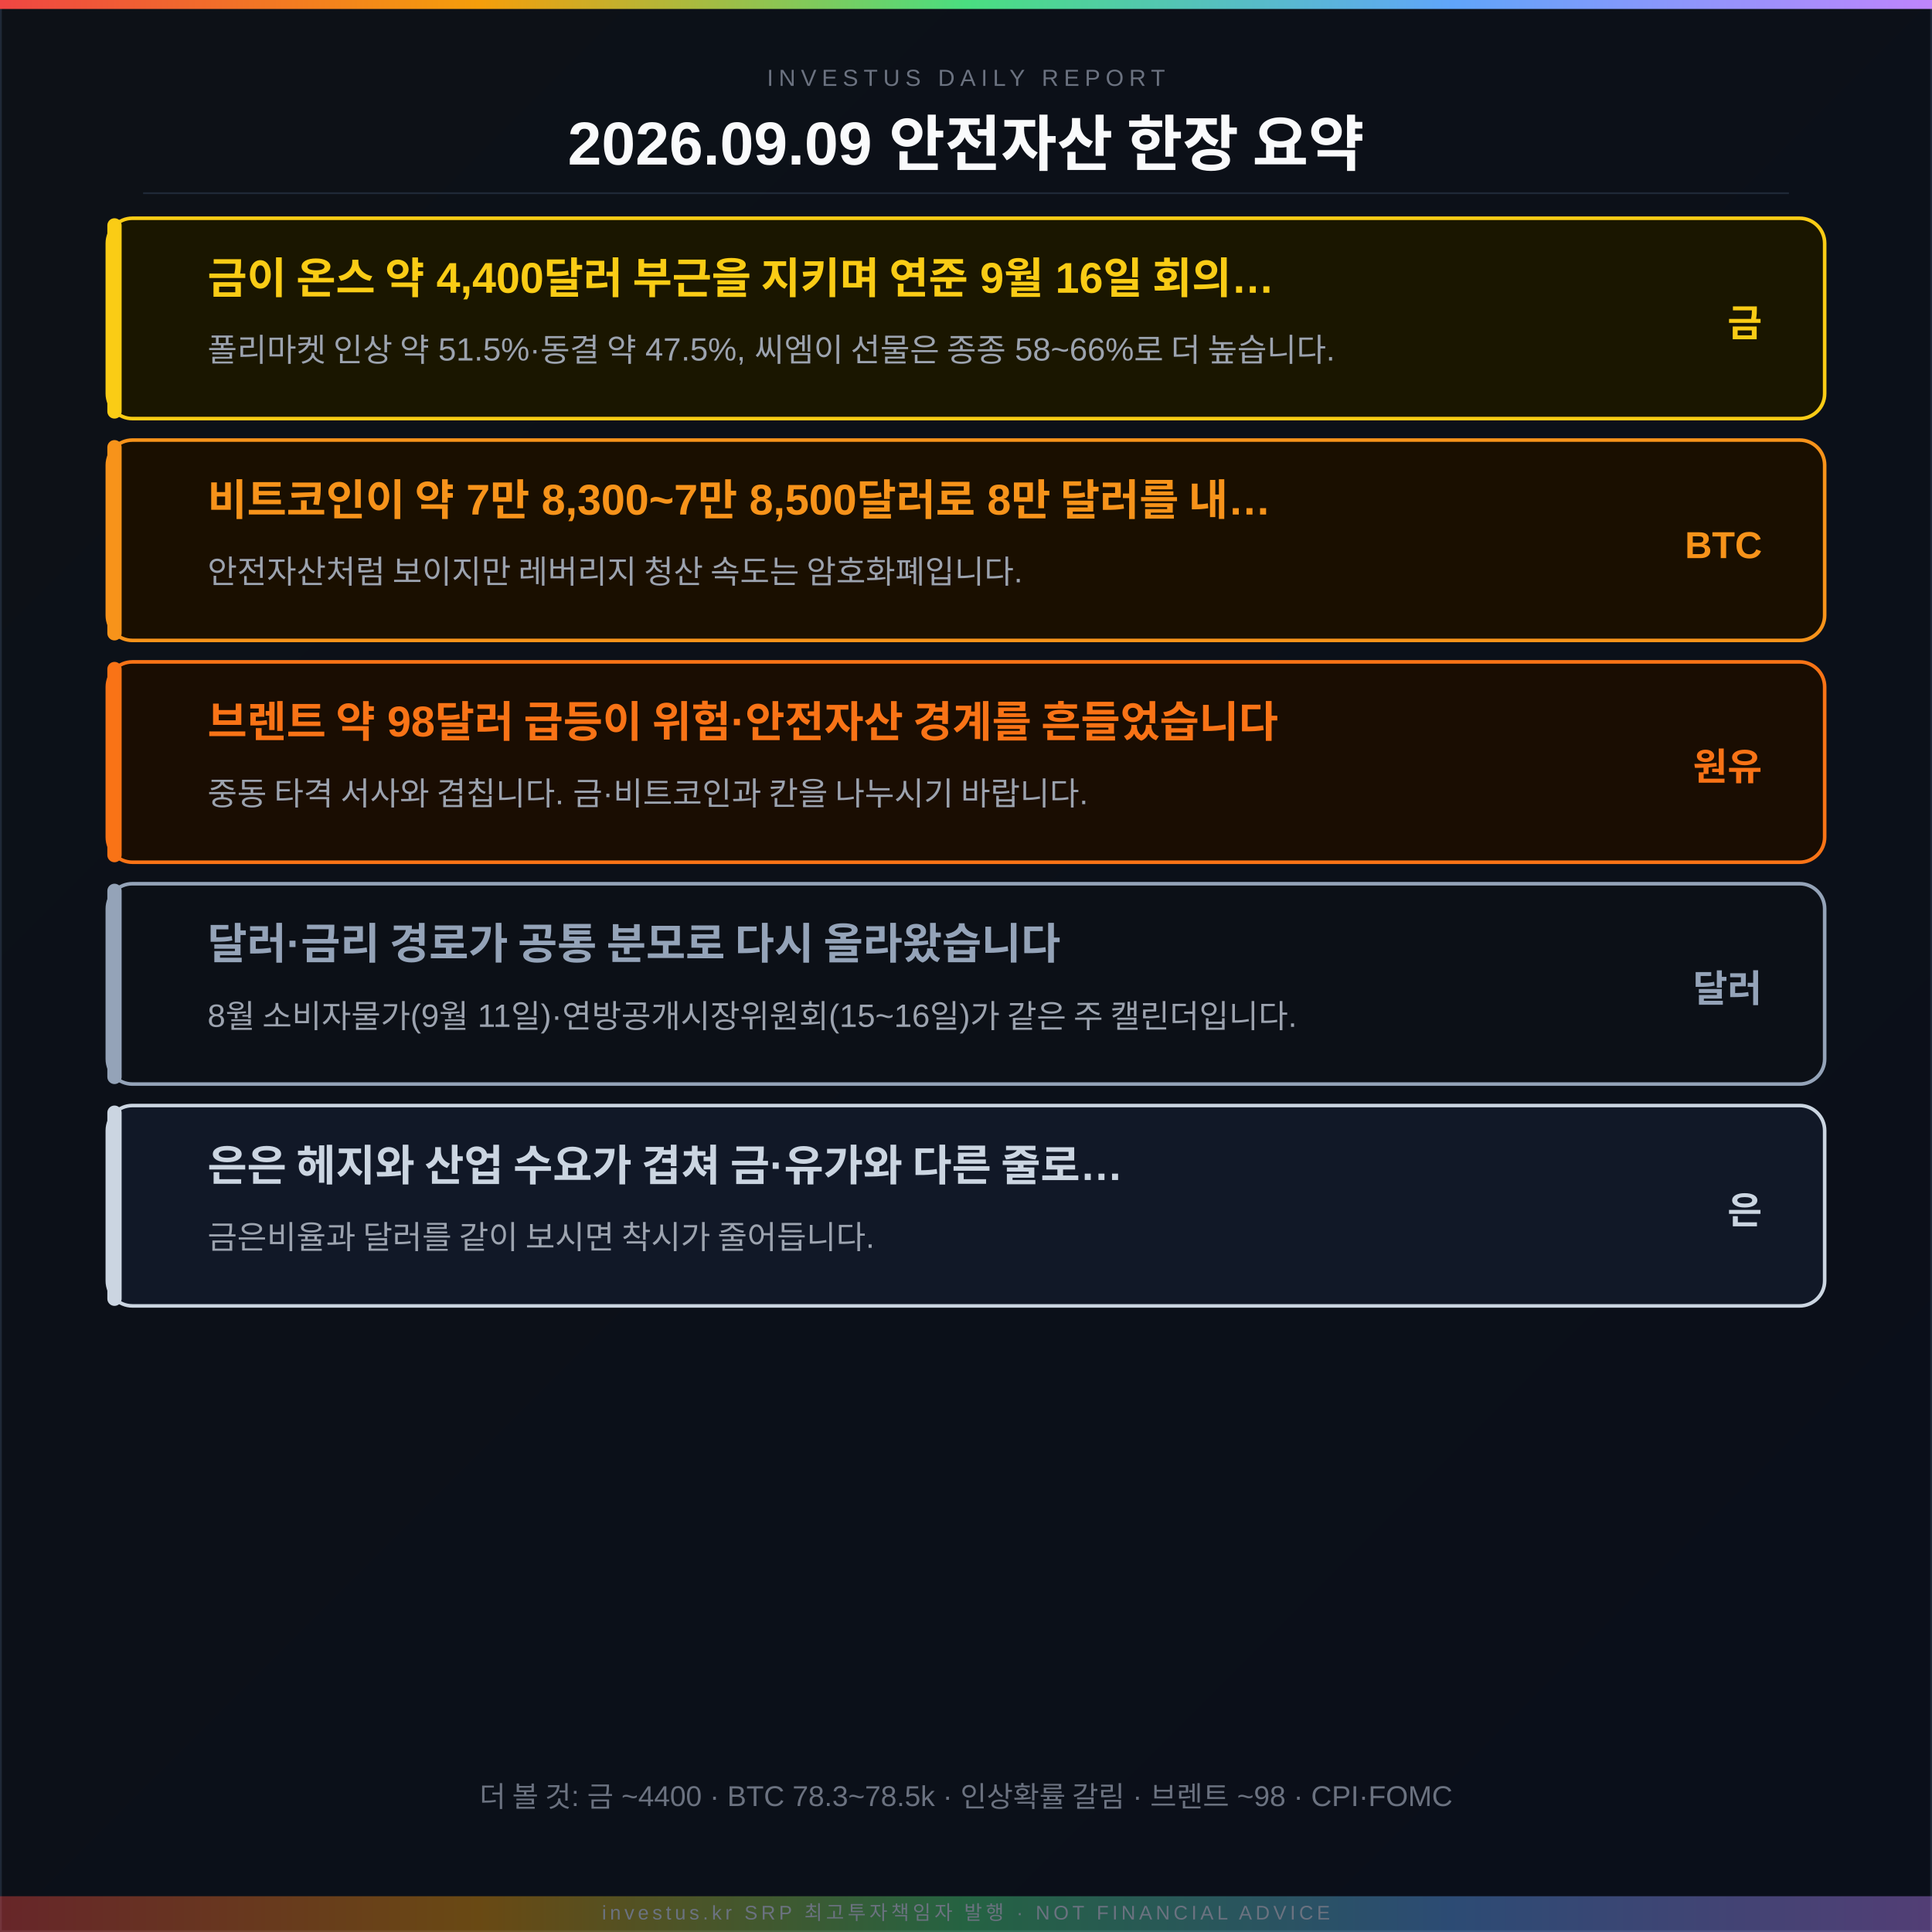
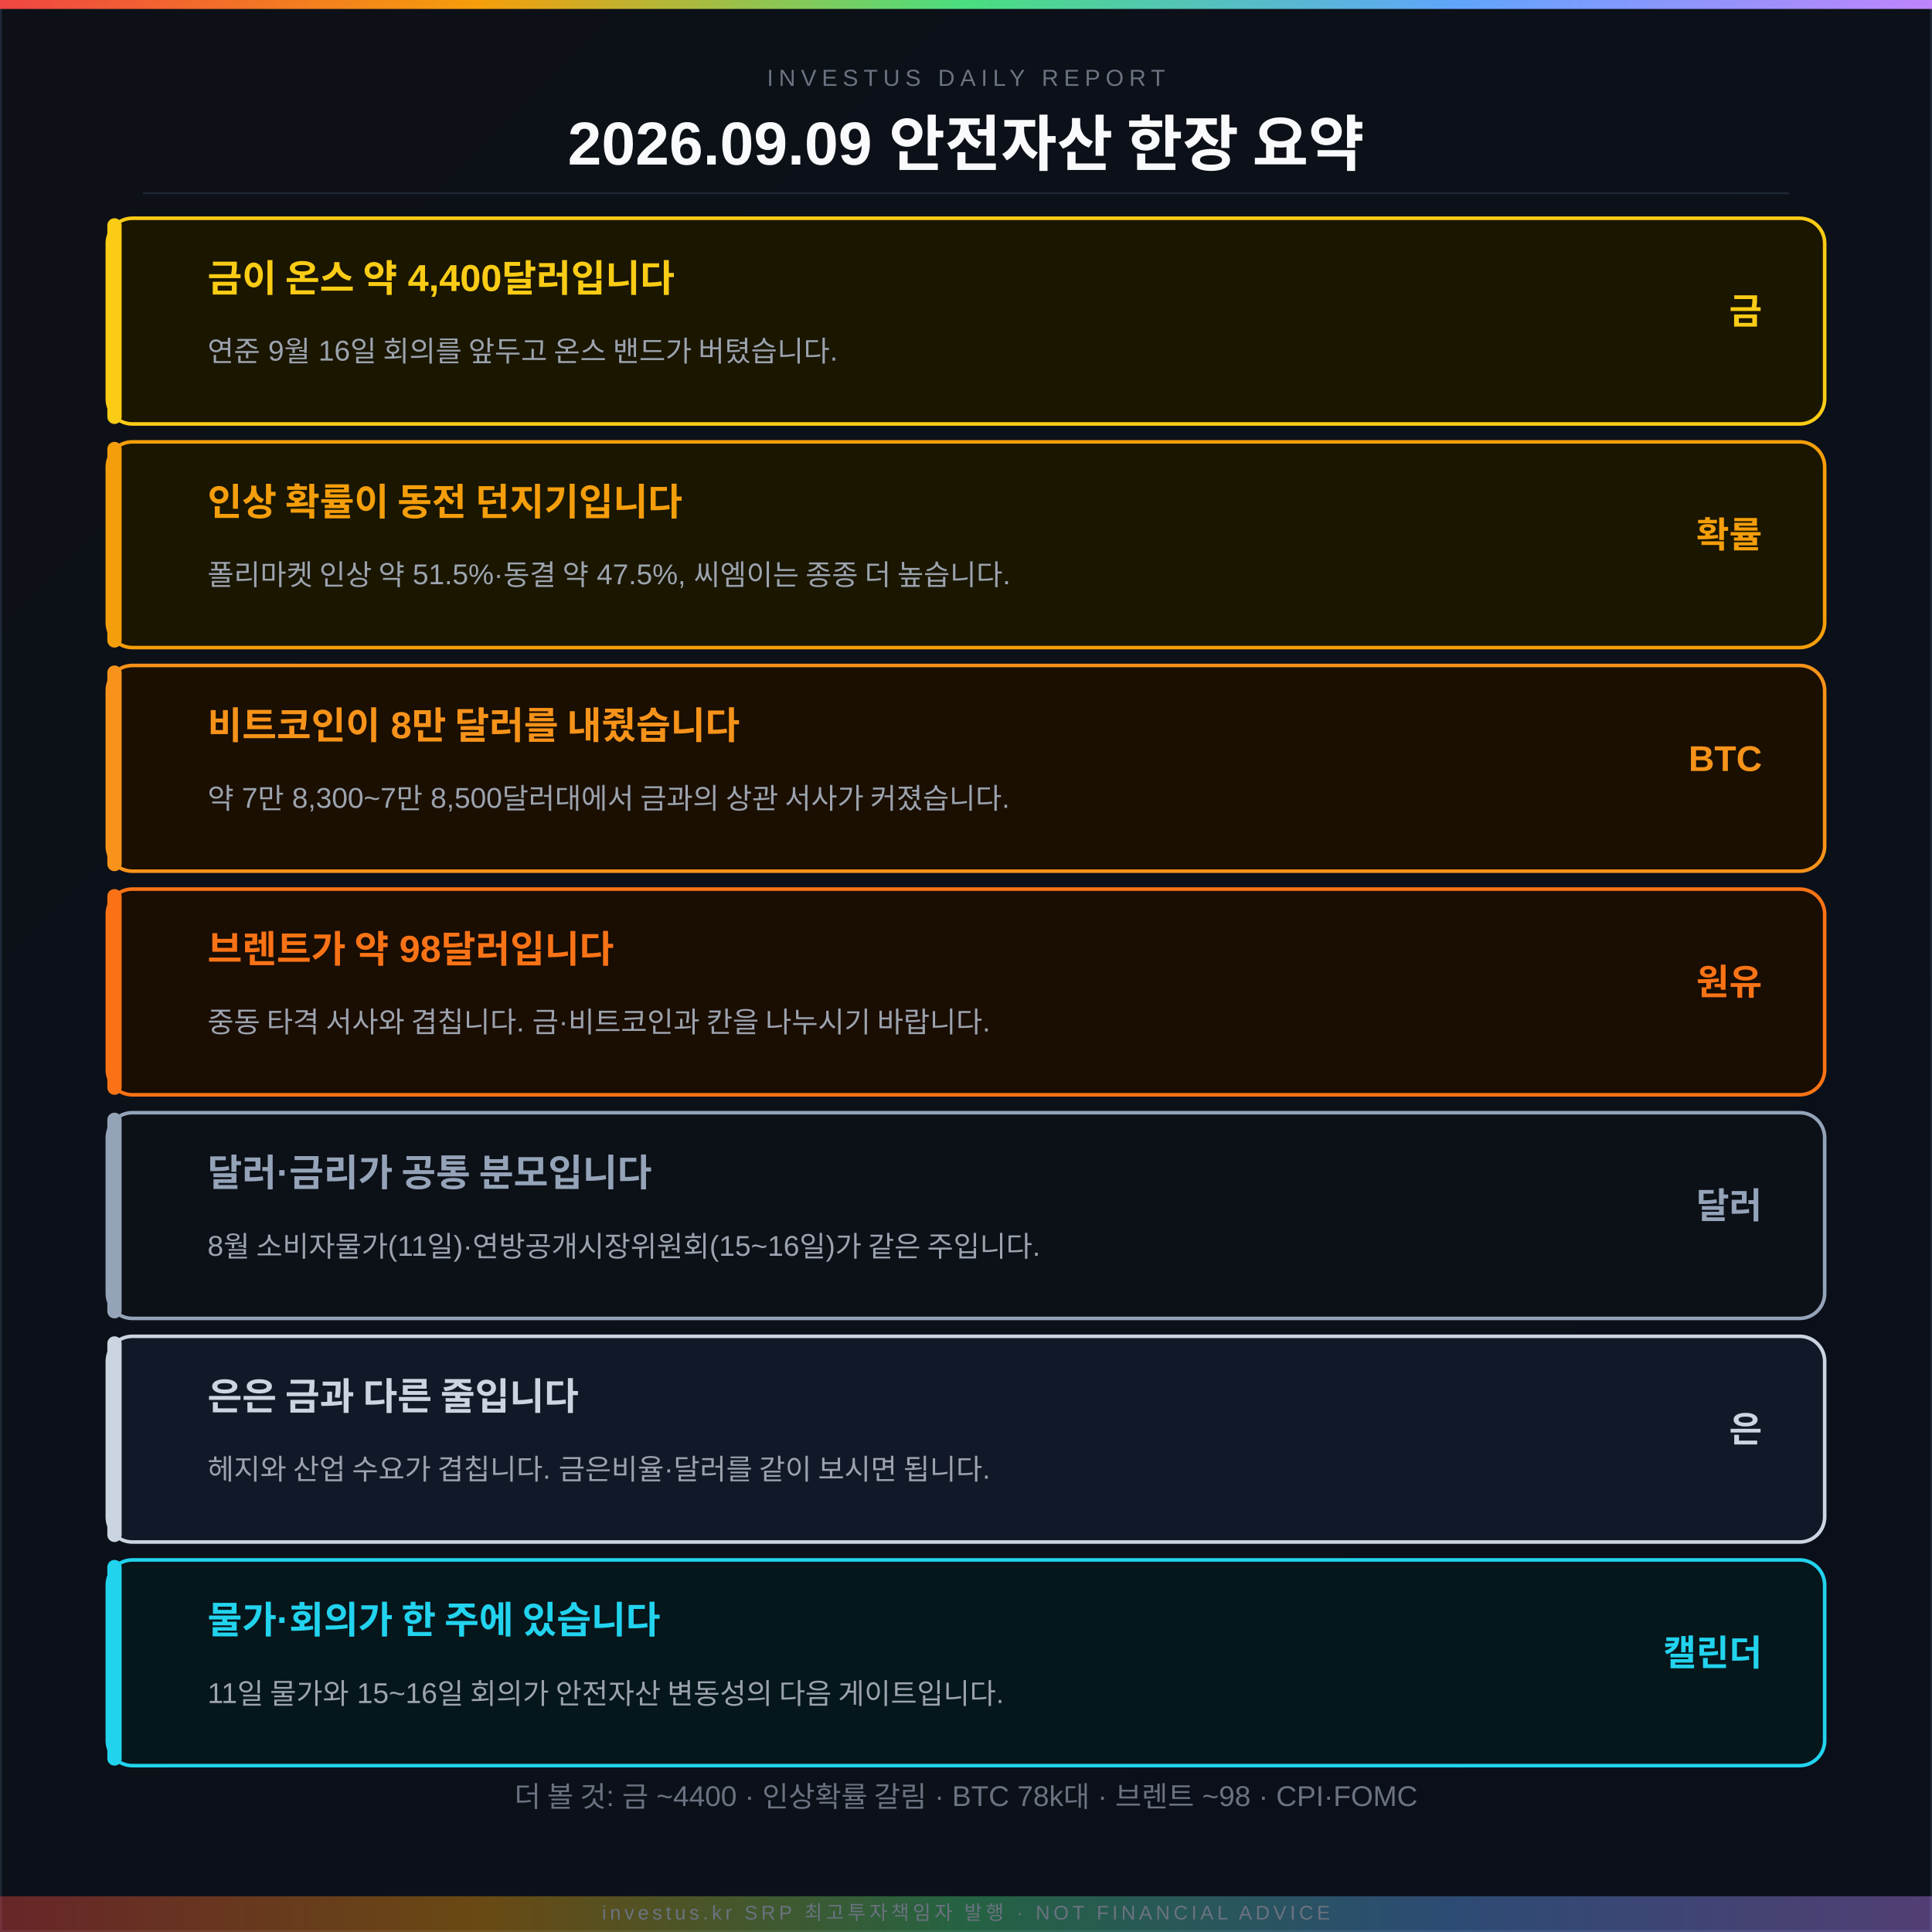
<svg xmlns="http://www.w3.org/2000/svg" viewBox="0 0 1080 1080" width="1080" height="1080">
  <defs>
    <linearGradient id="bg" x1="0%" y1="0%" x2="100%" y2="100%">
      <stop offset="0%" style="stop-color:#0d1117" />
      <stop offset="100%" style="stop-color:#0a0f1a" />
    </linearGradient>
    <linearGradient id="flow" x1="0%" y1="0%" x2="100%" y2="0%">
      <stop offset="0%" style="stop-color:#ef4444" />
      <stop offset="25%" style="stop-color:#f59e0b" />
      <stop offset="50%" style="stop-color:#4ade80" />
      <stop offset="75%" style="stop-color:#60a5fa" />
      <stop offset="100%" style="stop-color:#c084fc" />
    </linearGradient>
  </defs>
  <rect width="1080" height="1080" fill="url(#bg)" />
  <rect width="1080" height="1080" fill="none" stroke="#1f2937" stroke-width="2" />
  <rect x="0" y="0" width="1080" height="5" fill="url(#flow)" />
  <text x="540" y="48" font-family="Arial" font-size="13" fill="#6b7280" text-anchor="middle" letter-spacing="3">INVESTUS DAILY REPORT</text>
  <text x="540" y="92" font-family="Arial Black,Arial" font-size="34" font-weight="900" fill="#f9fafb" text-anchor="middle">2026.09.09 안전자산 한장 요약</text>
  <line x1="80" y1="108" x2="1000" y2="108" stroke="#1f2937" stroke-width="1" />
-   <rect x="60" y="122" width="960" height="112" rx="14" fill="#1a1600" stroke="#facc15" stroke-width="2" />
-   <rect x="60" y="122" width="8" height="112" rx="4" fill="#facc15" />
-   <text x="116" y="164" font-family="Arial Black,Arial" font-size="24" font-weight="900" fill="#facc15">금이 온스 약 4,400달러 부근을 지키며 연준 9월 16일 회의…</text>
-   <text x="116" y="202" font-family="Arial" font-size="18" fill="#9ca3af">폴리마켓 인상 약 51.5%·동결 약 47.5%, 씨엠이 선물은 종종 58~66%로 더 높습니다.</text>
-   <text x="985" y="188" font-family="Arial Black,Arial" font-size="21" font-weight="900" fill="#facc15" text-anchor="end">금</text>
-   <rect x="60" y="246" width="960" height="112" rx="14" fill="#1a0f00" stroke="#f7931a" stroke-width="2" />
-   <rect x="60" y="246" width="8" height="112" rx="4" fill="#f7931a" />
-   <text x="116" y="288" font-family="Arial Black,Arial" font-size="24" font-weight="900" fill="#f7931a">비트코인이 약 7만 8,300~7만 8,500달러로 8만 달러를 내…</text>
-   <text x="116" y="326" font-family="Arial" font-size="18" fill="#9ca3af">안전자산처럼 보이지만 레버리지 청산 속도는 암호화폐입니다.</text>
-   <text x="985" y="312" font-family="Arial Black,Arial" font-size="21" font-weight="900" fill="#f7931a" text-anchor="end">BTC</text>
-   <rect x="60" y="370" width="960" height="112" rx="14" fill="#1a0d02" stroke="#f97316" stroke-width="2" />
-   <rect x="60" y="370" width="8" height="112" rx="4" fill="#f97316" />
-   <text x="116" y="412" font-family="Arial Black,Arial" font-size="24" font-weight="900" fill="#f97316">브렌트 약 98달러 급등이 위험·안전자산 경계를 흔들었습니다</text>
-   <text x="116" y="450" font-family="Arial" font-size="18" fill="#9ca3af">중동 타격 서사와 겹칩니다. 금·비트코인과 칸을 나누시기 바랍니다.</text>
-   <text x="985" y="436" font-family="Arial Black,Arial" font-size="21" font-weight="900" fill="#f97316" text-anchor="end">원유</text>
-   <rect x="60" y="494" width="960" height="112" rx="14" fill="#0c1017" stroke="#94a3b8" stroke-width="2" />
-   <rect x="60" y="494" width="8" height="112" rx="4" fill="#94a3b8" />
-   <text x="116" y="536" font-family="Arial Black,Arial" font-size="24" font-weight="900" fill="#94a3b8">달러·금리 경로가 공통 분모로 다시 올라왔습니다</text>
-   <text x="116" y="574" font-family="Arial" font-size="18" fill="#9ca3af">8월 소비자물가(9월 11일)·연방공개시장위원회(15~16일)가 같은 주 캘린더입니다.</text>
-   <text x="985" y="560" font-family="Arial Black,Arial" font-size="21" font-weight="900" fill="#94a3b8" text-anchor="end">달러</text>
-   <rect x="60" y="618" width="960" height="112" rx="14" fill="#111827" stroke="#cbd5e1" stroke-width="2" />
-   <rect x="60" y="618" width="8" height="112" rx="4" fill="#cbd5e1" />
-   <text x="116" y="660" font-family="Arial Black,Arial" font-size="24" font-weight="900" fill="#cbd5e1">은은 헤지와 산업 수요가 겹쳐 금·유가와 다른 줄로…</text>
-   <text x="116" y="698" font-family="Arial" font-size="18" fill="#9ca3af">금은비율과 달러를 같이 보시면 착시가 줄어듭니다.</text>
-   <text x="985" y="684" font-family="Arial Black,Arial" font-size="21" font-weight="900" fill="#cbd5e1" text-anchor="end">은</text>
-   <text x="540" y="1010" font-family="Arial" font-size="16" fill="#6b7280" text-anchor="middle">더 볼 것: 금 ~4400 · BTC 78.3~78.5k · 인상확률 갈림 · 브렌트 ~98 · CPI·FOMC</text>
+   <rect x="60" y="122" width="960" height="115" rx="14" fill="#1a1600" stroke="#facc15" stroke-width="2" />
+   <rect x="60" y="122" width="8" height="115" rx="4" fill="#facc15" />
+   <text x="116" y="163" font-family="Arial Black,Arial" font-size="21" font-weight="900" fill="#facc15">금이 온스 약 4,400달러입니다</text>
+   <text x="116" y="202" font-family="Arial" font-size="16" fill="#9ca3af">연준 9월 16일 회의를 앞두고 온스 밴드가 버텼습니다.</text>
+   <text x="985" y="181" font-family="Arial Black,Arial" font-size="20" font-weight="900" fill="#facc15" text-anchor="end">금</text>
+   <rect x="60" y="247" width="960" height="115" rx="14" fill="#1a1600" stroke="#f59e0b" stroke-width="2" />
+   <rect x="60" y="247" width="8" height="115" rx="4" fill="#f59e0b" />
+   <text x="116" y="288" font-family="Arial Black,Arial" font-size="21" font-weight="900" fill="#f59e0b">인상 확률이 동전 던지기입니다</text>
+   <text x="116" y="327" font-family="Arial" font-size="16" fill="#9ca3af">폴리마켓 인상 약 51.5%·동결 약 47.5%, 씨엠이는 종종 더 높습니다.</text>
+   <text x="985" y="306" font-family="Arial Black,Arial" font-size="20" font-weight="900" fill="#f59e0b" text-anchor="end">확률</text>
+   <rect x="60" y="372" width="960" height="115" rx="14" fill="#1a0f00" stroke="#f7931a" stroke-width="2" />
+   <rect x="60" y="372" width="8" height="115" rx="4" fill="#f7931a" />
+   <text x="116" y="413" font-family="Arial Black,Arial" font-size="21" font-weight="900" fill="#f7931a">비트코인이 8만 달러를 내줬습니다</text>
+   <text x="116" y="452" font-family="Arial" font-size="16" fill="#9ca3af">약 7만 8,300~7만 8,500달러대에서 금과의 상관 서사가 커졌습니다.</text>
+   <text x="985" y="431" font-family="Arial Black,Arial" font-size="20" font-weight="900" fill="#f7931a" text-anchor="end">BTC</text>
+   <rect x="60" y="497" width="960" height="115" rx="14" fill="#1a0d02" stroke="#f97316" stroke-width="2" />
+   <rect x="60" y="497" width="8" height="115" rx="4" fill="#f97316" />
+   <text x="116" y="538" font-family="Arial Black,Arial" font-size="21" font-weight="900" fill="#f97316">브렌트가 약 98달러입니다</text>
+   <text x="116" y="577" font-family="Arial" font-size="16" fill="#9ca3af">중동 타격 서사와 겹칩니다. 금·비트코인과 칸을 나누시기 바랍니다.</text>
+   <text x="985" y="556" font-family="Arial Black,Arial" font-size="20" font-weight="900" fill="#f97316" text-anchor="end">원유</text>
+   <rect x="60" y="622" width="960" height="115" rx="14" fill="#0c1017" stroke="#94a3b8" stroke-width="2" />
+   <rect x="60" y="622" width="8" height="115" rx="4" fill="#94a3b8" />
+   <text x="116" y="663" font-family="Arial Black,Arial" font-size="21" font-weight="900" fill="#94a3b8">달러·금리가 공통 분모입니다</text>
+   <text x="116" y="702" font-family="Arial" font-size="16" fill="#9ca3af">8월 소비자물가(11일)·연방공개시장위원회(15~16일)가 같은 주입니다.</text>
+   <text x="985" y="681" font-family="Arial Black,Arial" font-size="20" font-weight="900" fill="#94a3b8" text-anchor="end">달러</text>
+   <rect x="60" y="747" width="960" height="115" rx="14" fill="#111827" stroke="#cbd5e1" stroke-width="2" />
+   <rect x="60" y="747" width="8" height="115" rx="4" fill="#cbd5e1" />
+   <text x="116" y="788" font-family="Arial Black,Arial" font-size="21" font-weight="900" fill="#cbd5e1">은은 금과 다른 줄입니다</text>
+   <text x="116" y="827" font-family="Arial" font-size="16" fill="#9ca3af">헤지와 산업 수요가 겹칩니다. 금은비율·달러를 같이 보시면 됩니다.</text>
+   <text x="985" y="806" font-family="Arial Black,Arial" font-size="20" font-weight="900" fill="#cbd5e1" text-anchor="end">은</text>
+   <rect x="60" y="872" width="960" height="115" rx="14" fill="#06171c" stroke="#22d3ee" stroke-width="2" />
+   <rect x="60" y="872" width="8" height="115" rx="4" fill="#22d3ee" />
+   <text x="116" y="913" font-family="Arial Black,Arial" font-size="21" font-weight="900" fill="#22d3ee">물가·회의가 한 주에 있습니다</text>
+   <text x="116" y="952" font-family="Arial" font-size="16" fill="#9ca3af">11일 물가와 15~16일 회의가 안전자산 변동성의 다음 게이트입니다.</text>
+   <text x="985" y="931" font-family="Arial Black,Arial" font-size="20" font-weight="900" fill="#22d3ee" text-anchor="end">캘린더</text>
+   <text x="540" y="1010" font-family="Arial" font-size="16" fill="#6b7280" text-anchor="middle">더 볼 것: 금 ~4400 · 인상확률 갈림 · BTC 78k대 · 브렌트 ~98 · CPI·FOMC</text>
  <rect x="0" y="1060" width="1080" height="20" fill="url(#flow)" opacity=".4" />
  <text x="540" y="1073" font-family="Arial" font-size="11" fill="#6b7280" text-anchor="middle" letter-spacing="2">investus.kr SRP 최고투자책임자 발행 · NOT FINANCIAL ADVICE</text>
</svg>
